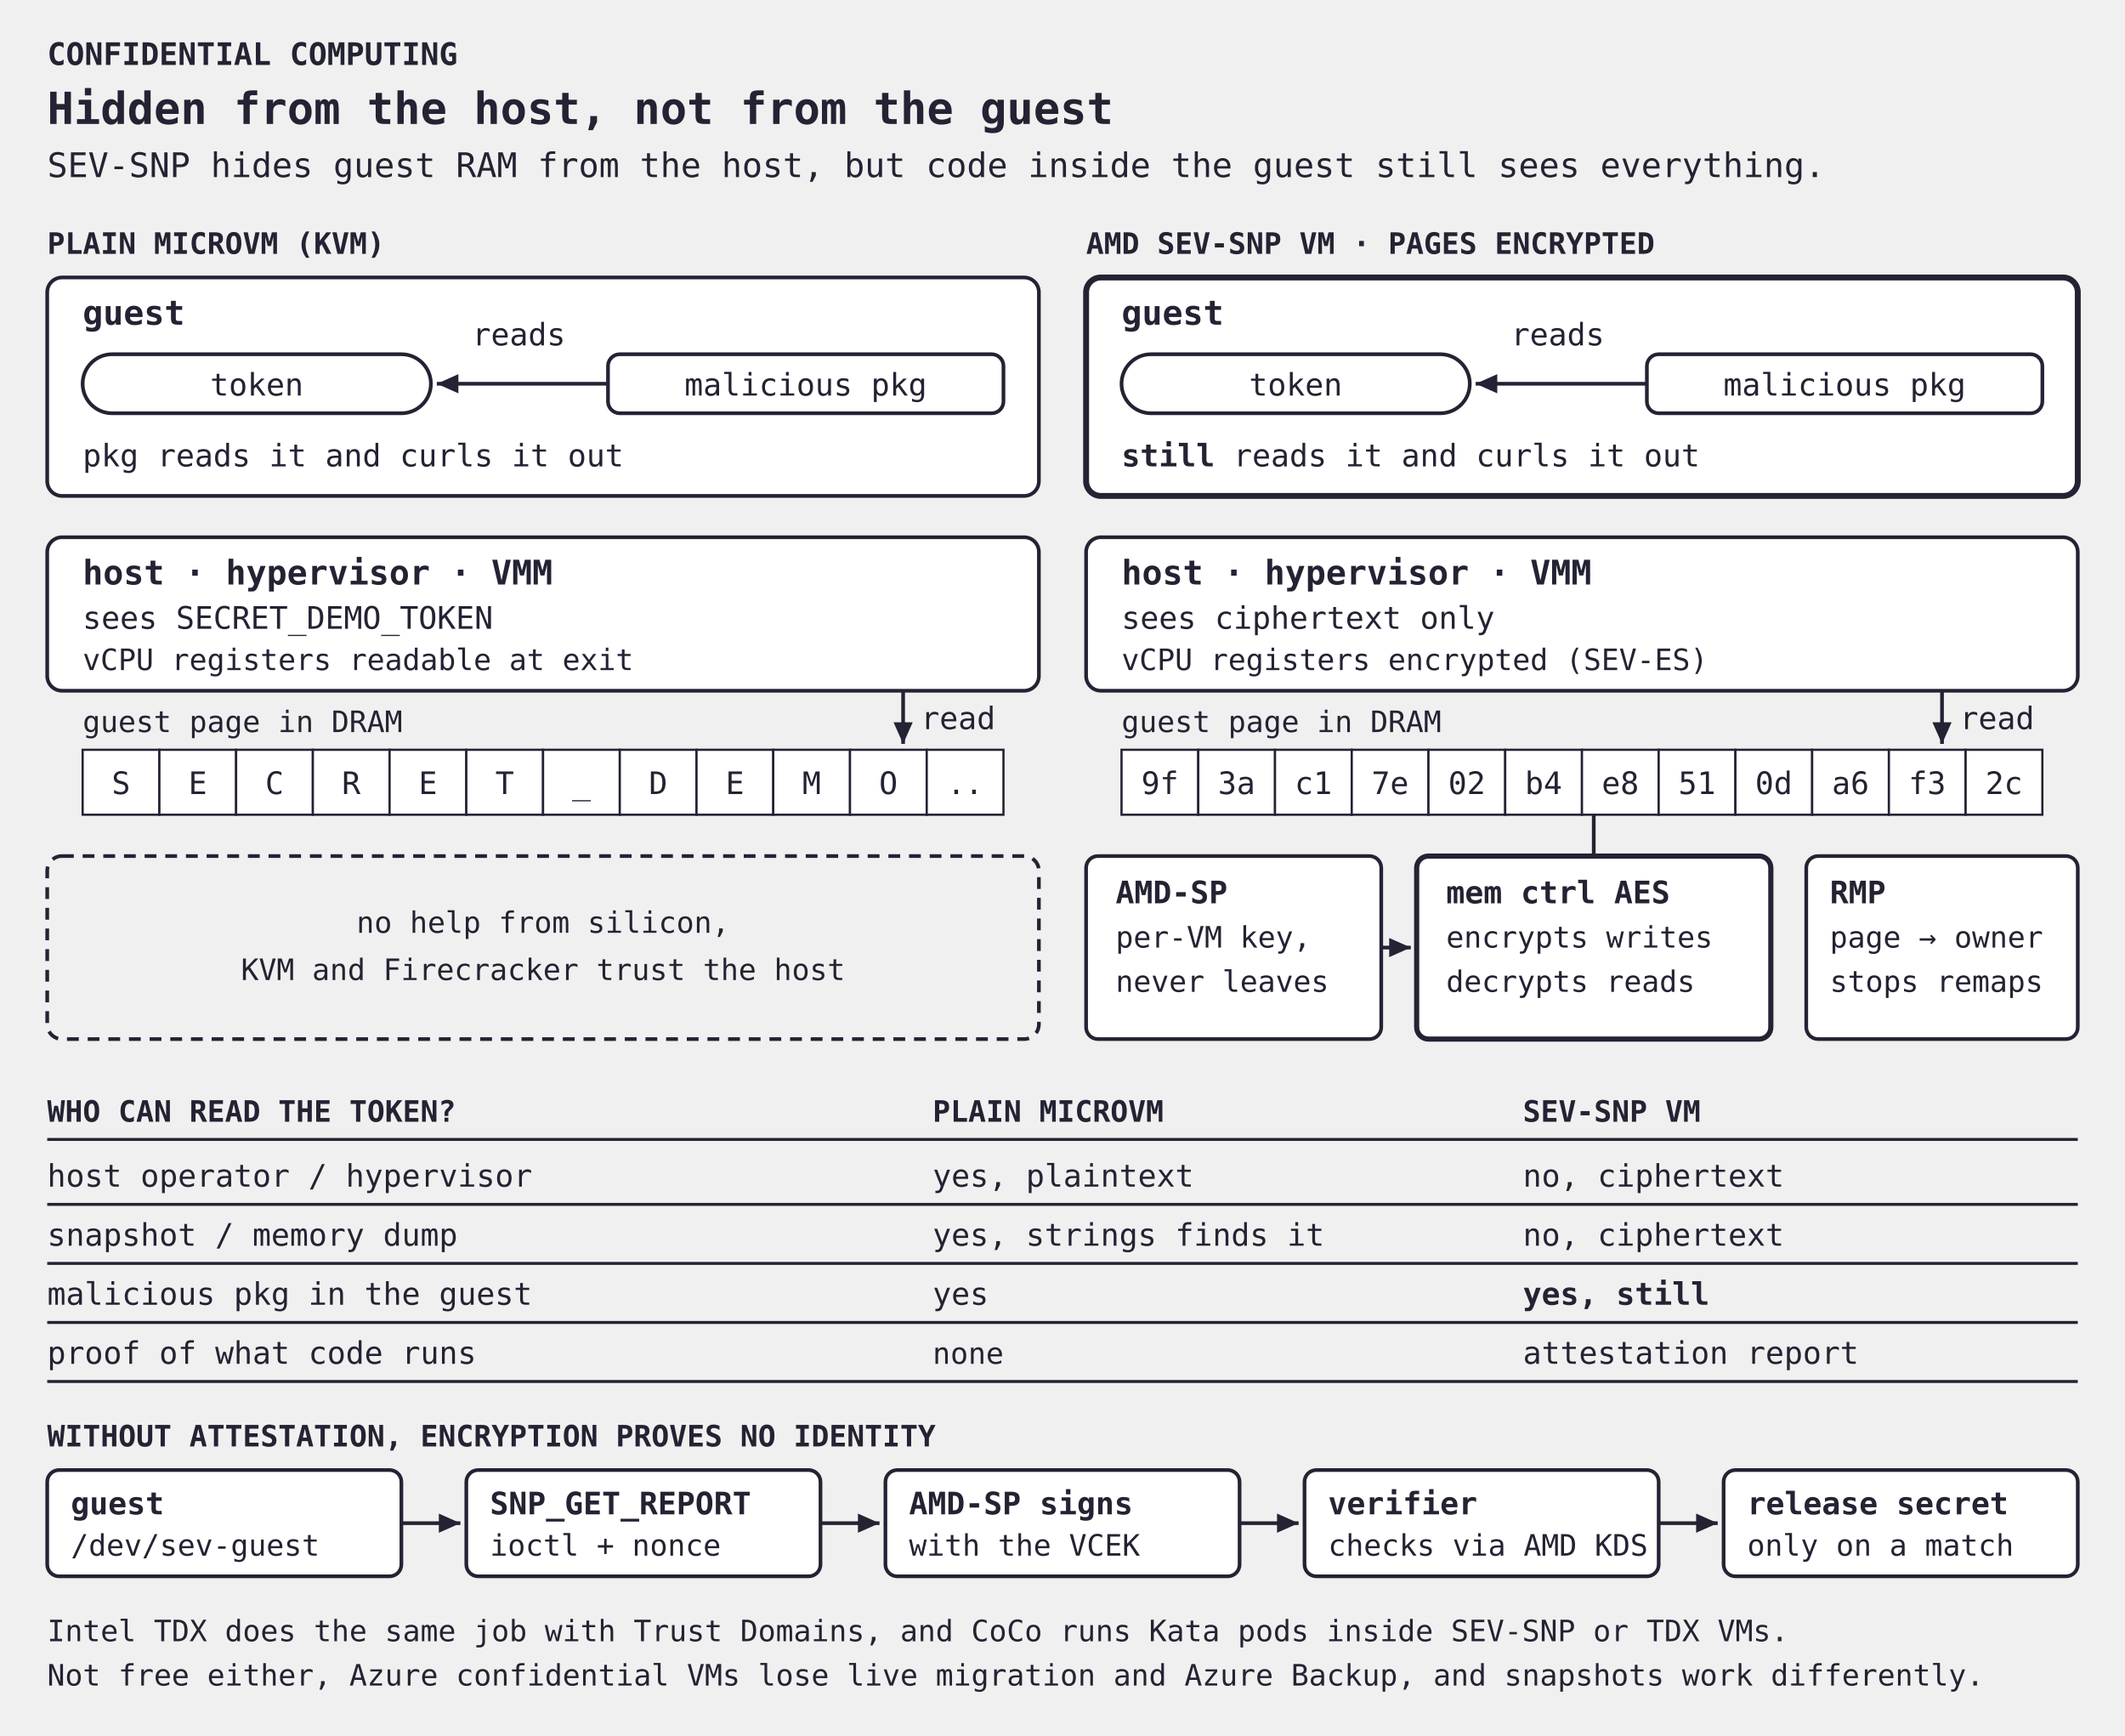
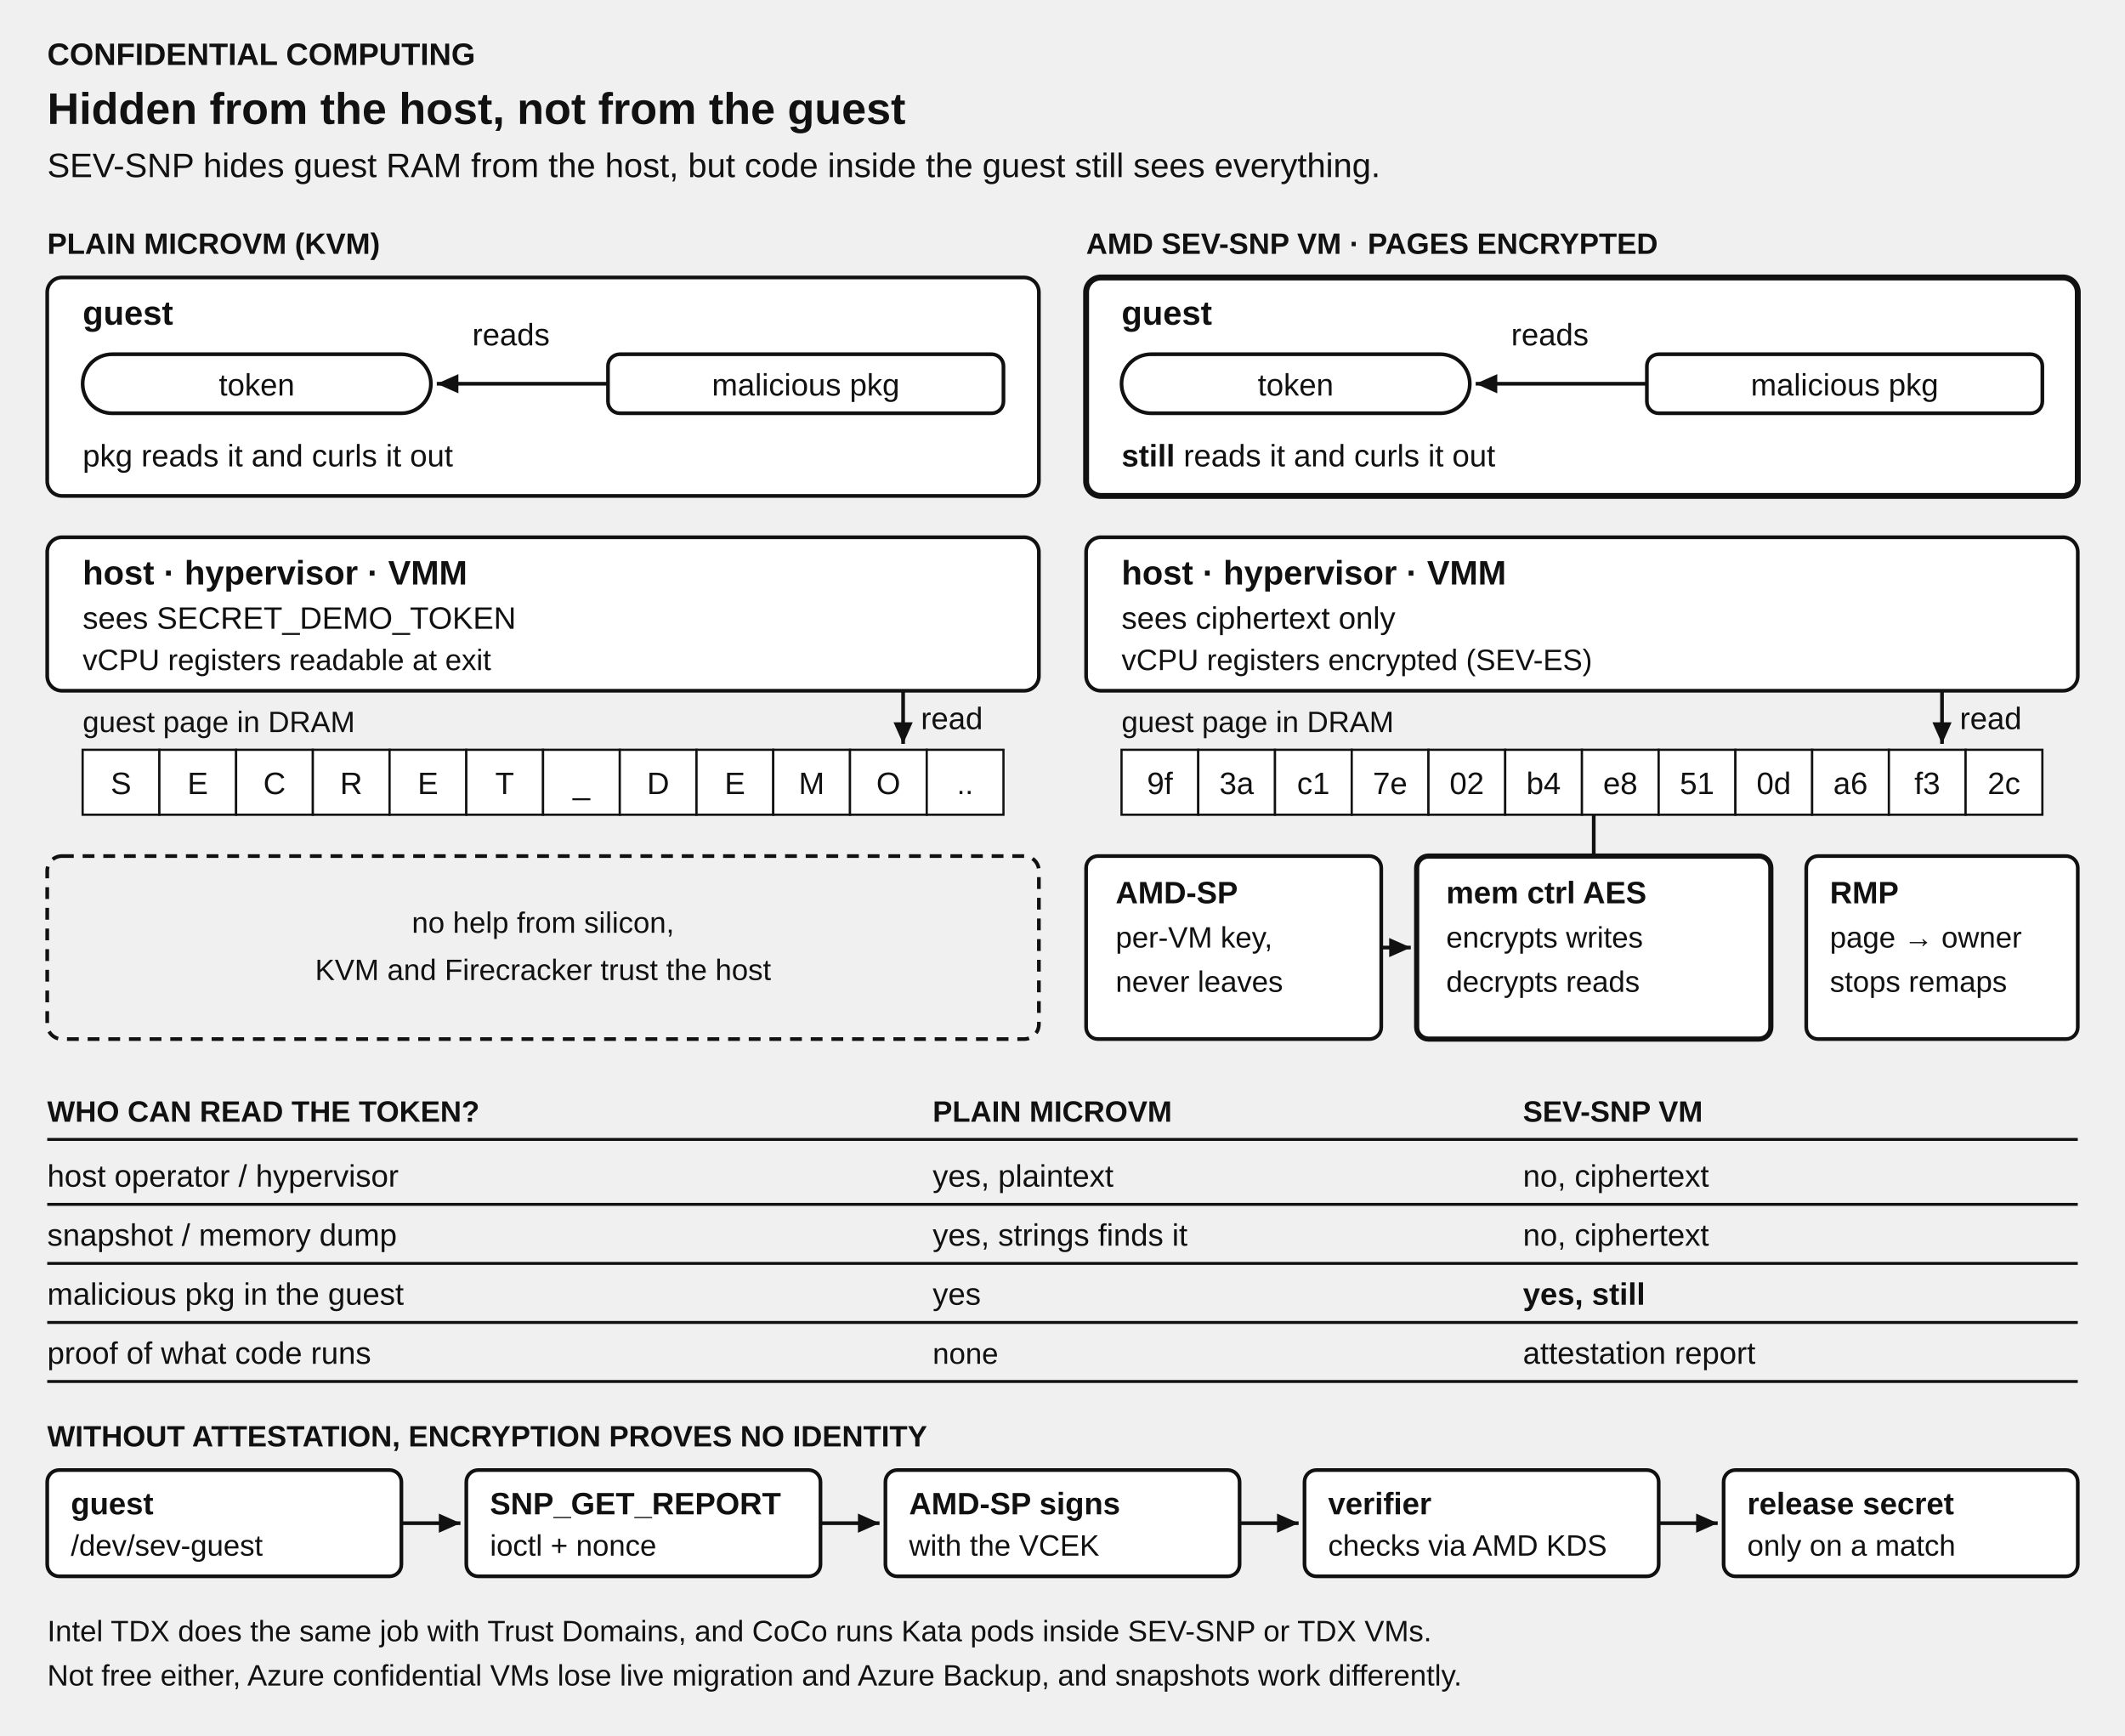
- <svg xmlns="http://www.w3.org/2000/svg" viewBox="0 0 720 588" role="img" aria-labelledby="title desc" font-family="'Roboto Mono', ui-monospace, SFMono-Regular, Menlo, Consolas, 'DejaVu Sans Mono', monospace">
+ <svg xmlns="http://www.w3.org/2000/svg" viewBox="0 0 720 588" role="img" aria-labelledby="title desc" font-family="'Public Sans', 'Helvetica Neue', Arial, sans-serif">
  <defs>
    <marker id="a" viewBox="0 0 10 10" refX="9" refY="5" markerWidth="6.5" markerHeight="6.5" orient="auto-start-reverse">
-       <path d="M0,1 L9,5 L0,9 z" fill="#232333" />
+       <path d="M0,1 L9,5 L0,9 z" fill="#111111" />
    </marker>
    <marker id="ar" viewBox="0 0 10 10" refX="9" refY="5" markerWidth="6.5" markerHeight="6.5" orient="auto-start-reverse">
-       <path d="M0,1 L9,5 L0,9 z" fill="#232333" />
+       <path d="M0,1 L9,5 L0,9 z" fill="#111111" />
    </marker>
  </defs>
  <style>
-     text { fill: #232333; font-size: 10.5px; }
-     .k { font-size: 10.5px; font-weight: 600; fill: #232333; }
+     text { fill: #111111; font-size: 10.5px; }
+     .k { font-size: 10.5px; font-weight: 600; fill: #111111; }
    .t { font-size: 15px; font-weight: 700; }
-     .c { font-size: 11.5px; fill: #232333; }
-     .lane { font-size: 10px; font-weight: 600; fill: #232333; }
-     .m { fill: #232333; font-size: 10px; }
+     .c { font-size: 11.5px; fill: #111111; }
+     .lane { font-size: 10px; font-weight: 600; fill: #111111; }
+     .m { fill: #111111; font-size: 10px; }
    .h { font-size: 11.5px; font-weight: 700; }
    .b { font-weight: 700; }
-     .red { fill: #232333; }
-     .ok { fill: #232333; }
-     .box { fill: #ffffff; stroke: #232333; stroke-width: 1.25; }
-     .host { fill: #ffffff; stroke: #232333; stroke-width: 1.25; }
-     .guest { fill: #ffffff; stroke: #232333; stroke-width: 1.25; }
-     .cred { fill: #ffffff; stroke: #232333; stroke-width: 1.25; }
-     .ubox { fill: #ffffff; stroke: #232333; stroke-width: 1.25; }
-     .cell { fill: #ffffff; stroke: #232333; stroke-width: .75; }
-     .tcell { fill: #ffffff; stroke: #232333; stroke-width: .75; }
-     .ccell { fill: #ffffff; stroke: #232333; stroke-width: .75; }
-     .hair { stroke: #232333; stroke-width: 1; }
+     .red { fill: #111111; }
+     .ok { fill: #111111; }
+     .box { fill: #ffffff; stroke: #111111; stroke-width: 1.25; }
+     .host { fill: #ffffff; stroke: #111111; stroke-width: 1.25; }
+     .guest { fill: #ffffff; stroke: #111111; stroke-width: 1.25; }
+     .cred { fill: #ffffff; stroke: #111111; stroke-width: 1.25; }
+     .ubox { fill: #ffffff; stroke: #111111; stroke-width: 1.25; }
+     .cell { fill: #ffffff; stroke: #111111; stroke-width: .75; }
+     .tcell { fill: #ffffff; stroke: #111111; stroke-width: .75; }
+     .ccell { fill: #ffffff; stroke: #111111; stroke-width: .75; }
+     .hair { stroke: #111111; stroke-width: 1; }
  </style>
  <text class="k" x="16" y="22">CONFIDENTIAL COMPUTING</text>
  <text class="t" x="16" y="42">Hidden from the host, not from the guest</text>
  <text class="c" x="16" y="60">SEV-SNP hides guest RAM from the host, but code inside the guest still sees everything.</text>
  <text class="lane" x="16" y="86">PLAIN MICROVM (KVM)</text>
  <text class="lane" x="368" y="86">AMD SEV-SNP VM · PAGES ENCRYPTED</text>
  <rect class="guest" x="16" y="94" width="336" height="74" rx="5" />
  <text class="h" x="28" y="110">guest</text>
  <rect class="cred" x="28" y="120" width="118" height="20" rx="10" />
  <text x="87" y="134" text-anchor="middle">token</text>
  <rect class="ubox" x="206" y="120" width="134" height="20" rx="4" />
  <text x="273" y="134" text-anchor="middle">malicious pkg</text>
-   <line x1="206" y1="130" x2="148" y2="130" stroke="#232333" stroke-width="1.25" marker-end="url(#ar)" />
+   <line x1="206" y1="130" x2="148" y2="130" stroke="#111111" stroke-width="1.25" marker-end="url(#ar)" />
  <text class="red" x="160" y="117" font-size="10">reads</text>
  <text class="red" x="28" y="158">pkg reads it and curls it out</text>
  <rect class="host" x="16" y="182" width="336" height="52" rx="5" />
  <text class="h" x="28" y="198">host · hypervisor · VMM</text>
  <text class="red" x="28" y="213">sees SECRET_DEMO_TOKEN</text>
  <text class="m" x="28" y="227">vCPU registers readable at exit</text>
-   <line x1="306" y1="234" x2="306" y2="252" stroke="#232333" stroke-width="1.25" marker-end="url(#ar)" />
+   <line x1="306" y1="234" x2="306" y2="252" stroke="#111111" stroke-width="1.25" marker-end="url(#ar)" />
  <text class="red" x="312" y="247" font-size="10">read</text>
  <text class="m" x="28" y="248">guest page in DRAM</text>
  <g>
    <rect class="tcell" x="28" y="254" width="26" height="22" />
    <rect class="tcell" x="54" y="254" width="26" height="22" />
    <rect class="tcell" x="80" y="254" width="26" height="22" />
    <rect class="tcell" x="106" y="254" width="26" height="22" />
    <rect class="tcell" x="132" y="254" width="26" height="22" />
    <rect class="tcell" x="158" y="254" width="26" height="22" />
    <rect class="tcell" x="184" y="254" width="26" height="22" />
    <rect class="tcell" x="210" y="254" width="26" height="22" />
    <rect class="tcell" x="236" y="254" width="26" height="22" />
    <rect class="tcell" x="262" y="254" width="26" height="22" />
    <rect class="tcell" x="288" y="254" width="26" height="22" />
    <rect class="cell" x="314" y="254" width="26" height="22" />
  </g>
  <g text-anchor="middle">
    <text x="41" y="269">S</text>
    <text x="67" y="269">E</text>
    <text x="93" y="269">C</text>
    <text x="119" y="269">R</text>
    <text x="145" y="269">E</text>
    <text x="171" y="269">T</text>
    <text x="197" y="269">_</text>
    <text x="223" y="269">D</text>
    <text x="249" y="269">E</text>
    <text x="275" y="269">M</text>
    <text x="301" y="269">O</text>
    <text class="m" x="327" y="269">..</text>
  </g>
-   <rect x="16" y="290" width="336" height="62" rx="5" fill="none" stroke="#232333" stroke-width="1.25" stroke-dasharray="4 3" />
+   <rect x="16" y="290" width="336" height="62" rx="5" fill="none" stroke="#111111" stroke-width="1.25" stroke-dasharray="4 3" />
  <text class="m" x="184" y="316" text-anchor="middle">no help from silicon,</text>
  <text class="m" x="184" y="332" text-anchor="middle">KVM and Firecracker trust the host</text>
  <rect class="guest" x="368" y="94" width="336" height="74" rx="5" style="stroke-width:2" />
  <text class="h" x="380" y="110">guest</text>
  <rect class="cred" x="380" y="120" width="118" height="20" rx="10" />
  <text x="439" y="134" text-anchor="middle">token</text>
  <rect class="ubox" x="558" y="120" width="134" height="20" rx="4" />
  <text x="625" y="134" text-anchor="middle">malicious pkg</text>
-   <line x1="558" y1="130" x2="500" y2="130" stroke="#232333" stroke-width="1.25" marker-end="url(#ar)" />
+   <line x1="558" y1="130" x2="500" y2="130" stroke="#111111" stroke-width="1.25" marker-end="url(#ar)" />
  <text class="red" x="512" y="117" font-size="10">reads</text>
  <text class="red" x="380" y="158">
    <tspan class="b">still</tspan> reads it and curls it out</text>
  <rect class="host" x="368" y="182" width="336" height="52" rx="5" />
  <text class="h" x="380" y="198">host · hypervisor · VMM</text>
  <text class="ok" x="380" y="213">sees ciphertext only</text>
  <text class="m" x="380" y="227">vCPU registers encrypted (SEV-ES)</text>
-   <line x1="658" y1="234" x2="658" y2="252" stroke="#232333" stroke-width="1.25" marker-end="url(#a)" />
+   <line x1="658" y1="234" x2="658" y2="252" stroke="#111111" stroke-width="1.25" marker-end="url(#a)" />
  <text x="664" y="247" font-size="10">read</text>
  <text class="m" x="380" y="248">guest page in DRAM</text>
  <g>
    <rect class="ccell" x="380" y="254" width="26" height="22" />
    <rect class="ccell" x="406" y="254" width="26" height="22" />
    <rect class="ccell" x="432" y="254" width="26" height="22" />
    <rect class="ccell" x="458" y="254" width="26" height="22" />
    <rect class="ccell" x="484" y="254" width="26" height="22" />
    <rect class="ccell" x="510" y="254" width="26" height="22" />
    <rect class="ccell" x="536" y="254" width="26" height="22" />
    <rect class="ccell" x="562" y="254" width="26" height="22" />
    <rect class="ccell" x="588" y="254" width="26" height="22" />
    <rect class="ccell" x="614" y="254" width="26" height="22" />
    <rect class="ccell" x="640" y="254" width="26" height="22" />
    <rect class="ccell" x="666" y="254" width="26" height="22" />
  </g>
  <g text-anchor="middle" font-size="10" class="m">
    <text x="393" y="269">9f</text>
    <text x="419" y="269">3a</text>
    <text x="445" y="269">c1</text>
    <text x="471" y="269">7e</text>
    <text x="497" y="269">02</text>
    <text x="523" y="269">b4</text>
    <text x="549" y="269">e8</text>
    <text x="575" y="269">51</text>
    <text x="601" y="269">0d</text>
    <text x="627" y="269">a6</text>
    <text x="653" y="269">f3</text>
    <text x="679" y="269">2c</text>
  </g>
-   <line x1="540" y1="276" x2="540" y2="290" stroke="#232333" stroke-width="1.25" />
+   <line x1="540" y1="276" x2="540" y2="290" stroke="#111111" stroke-width="1.25" />
  <rect class="box" x="368" y="290" width="100" height="62" rx="4" />
  <text class="b" x="378" y="306">AMD-SP</text>
  <text class="m" x="378" y="321">per-VM key,</text>
  <text class="m" x="378" y="336">never leaves</text>
-   <rect class="box" x="480" y="290" width="120" height="62" rx="4" style="stroke: #232333;stroke-width:1.75" />
+   <rect class="box" x="480" y="290" width="120" height="62" rx="4" style="stroke: #111111;stroke-width:1.75" />
  <text class="b" x="490" y="306">mem ctrl AES</text>
  <text class="m" x="490" y="321">encrypts writes</text>
  <text class="m" x="490" y="336">decrypts reads</text>
  <rect class="box" x="612" y="290" width="92" height="62" rx="4" />
  <text class="b" x="620" y="306">RMP</text>
  <text class="m" x="620" y="321">page → owner</text>
  <text class="m" x="620" y="336">stops remaps</text>
-   <line x1="468" y1="321" x2="478" y2="321" stroke="#232333" stroke-width="1.25" marker-end="url(#a)" />
+   <line x1="468" y1="321" x2="478" y2="321" stroke="#111111" stroke-width="1.25" marker-end="url(#a)" />
  <text class="lane" x="16" y="380">WHO CAN READ THE TOKEN?</text>
  <text class="lane" x="316" y="380">PLAIN MICROVM</text>
  <text class="lane" x="516" y="380">SEV-SNP VM</text>
-   <line class="hair" x1="16" y1="386" x2="704" y2="386" style="stroke: #232333" />
+   <line class="hair" x1="16" y1="386" x2="704" y2="386" style="stroke: #111111" />
  <text x="16" y="402">host operator / hypervisor</text>
  <text class="red" x="316" y="402">yes, plaintext</text>
  <text class="ok" x="516" y="402">no, ciphertext</text>
  <line class="hair" x1="16" y1="408" x2="704" y2="408" />
  <text x="16" y="422">snapshot / memory dump</text>
  <text class="red" x="316" y="422">yes, strings finds it</text>
  <text class="ok" x="516" y="422">no, ciphertext</text>
  <line class="hair" x1="16" y1="428" x2="704" y2="428" />
  <text x="16" y="442">malicious pkg in the guest</text>
  <text class="red" x="316" y="442">yes</text>
  <text class="red b" x="516" y="442">yes, still</text>
  <line class="hair" x1="16" y1="448" x2="704" y2="448" />
  <text x="16" y="462">proof of what code runs</text>
  <text class="m" x="316" y="462">none</text>
  <text x="516" y="462">attestation report</text>
-   <line class="hair" x1="16" y1="468" x2="704" y2="468" style="stroke: #232333" />
+   <line class="hair" x1="16" y1="468" x2="704" y2="468" style="stroke: #111111" />
  <text class="lane" x="16" y="490">WITHOUT ATTESTATION, ENCRYPTION PROVES NO IDENTITY</text>
  <g>
    <rect class="guest" x="16" y="498" width="120" height="36" rx="4" />
    <text class="b" x="24" y="513">guest</text>
    <text class="m" x="24" y="527">/dev/sev-guest</text>
    <rect class="box" x="158" y="498" width="120" height="36" rx="4" />
    <text class="b" x="166" y="513">SNP_GET_REPORT</text>
    <text class="m" x="166" y="527">ioctl + nonce</text>
    <rect class="box" x="300" y="498" width="120" height="36" rx="4" />
    <text class="b" x="308" y="513">AMD-SP signs</text>
    <text class="m" x="308" y="527">with the VCEK</text>
    <rect class="box" x="442" y="498" width="120" height="36" rx="4" />
    <text class="b" x="450" y="513">verifier</text>
    <text class="m" x="450" y="527">checks via AMD KDS</text>
    <rect class="cred" x="584" y="498" width="120" height="36" rx="4" />
    <text class="b" x="592" y="513">release secret</text>
    <text class="m" x="592" y="527">only on a match</text>
  </g>
-   <g stroke="#232333" stroke-width="1.25" marker-end="url(#a)">
+   <g stroke="#111111" stroke-width="1.25" marker-end="url(#a)">
    <line x1="136" y1="516" x2="156" y2="516" />
    <line x1="278" y1="516" x2="298" y2="516" />
    <line x1="420" y1="516" x2="440" y2="516" />
    <line x1="562" y1="516" x2="582" y2="516" />
  </g>
  <text class="m" x="16" y="556">Intel TDX does the same job with Trust Domains, and CoCo runs Kata pods inside SEV-SNP or TDX VMs.</text>
  <text class="m" x="16" y="571">Not free either, Azure confidential VMs lose live migration and Azure Backup, and snapshots work differently.</text>
</svg>
